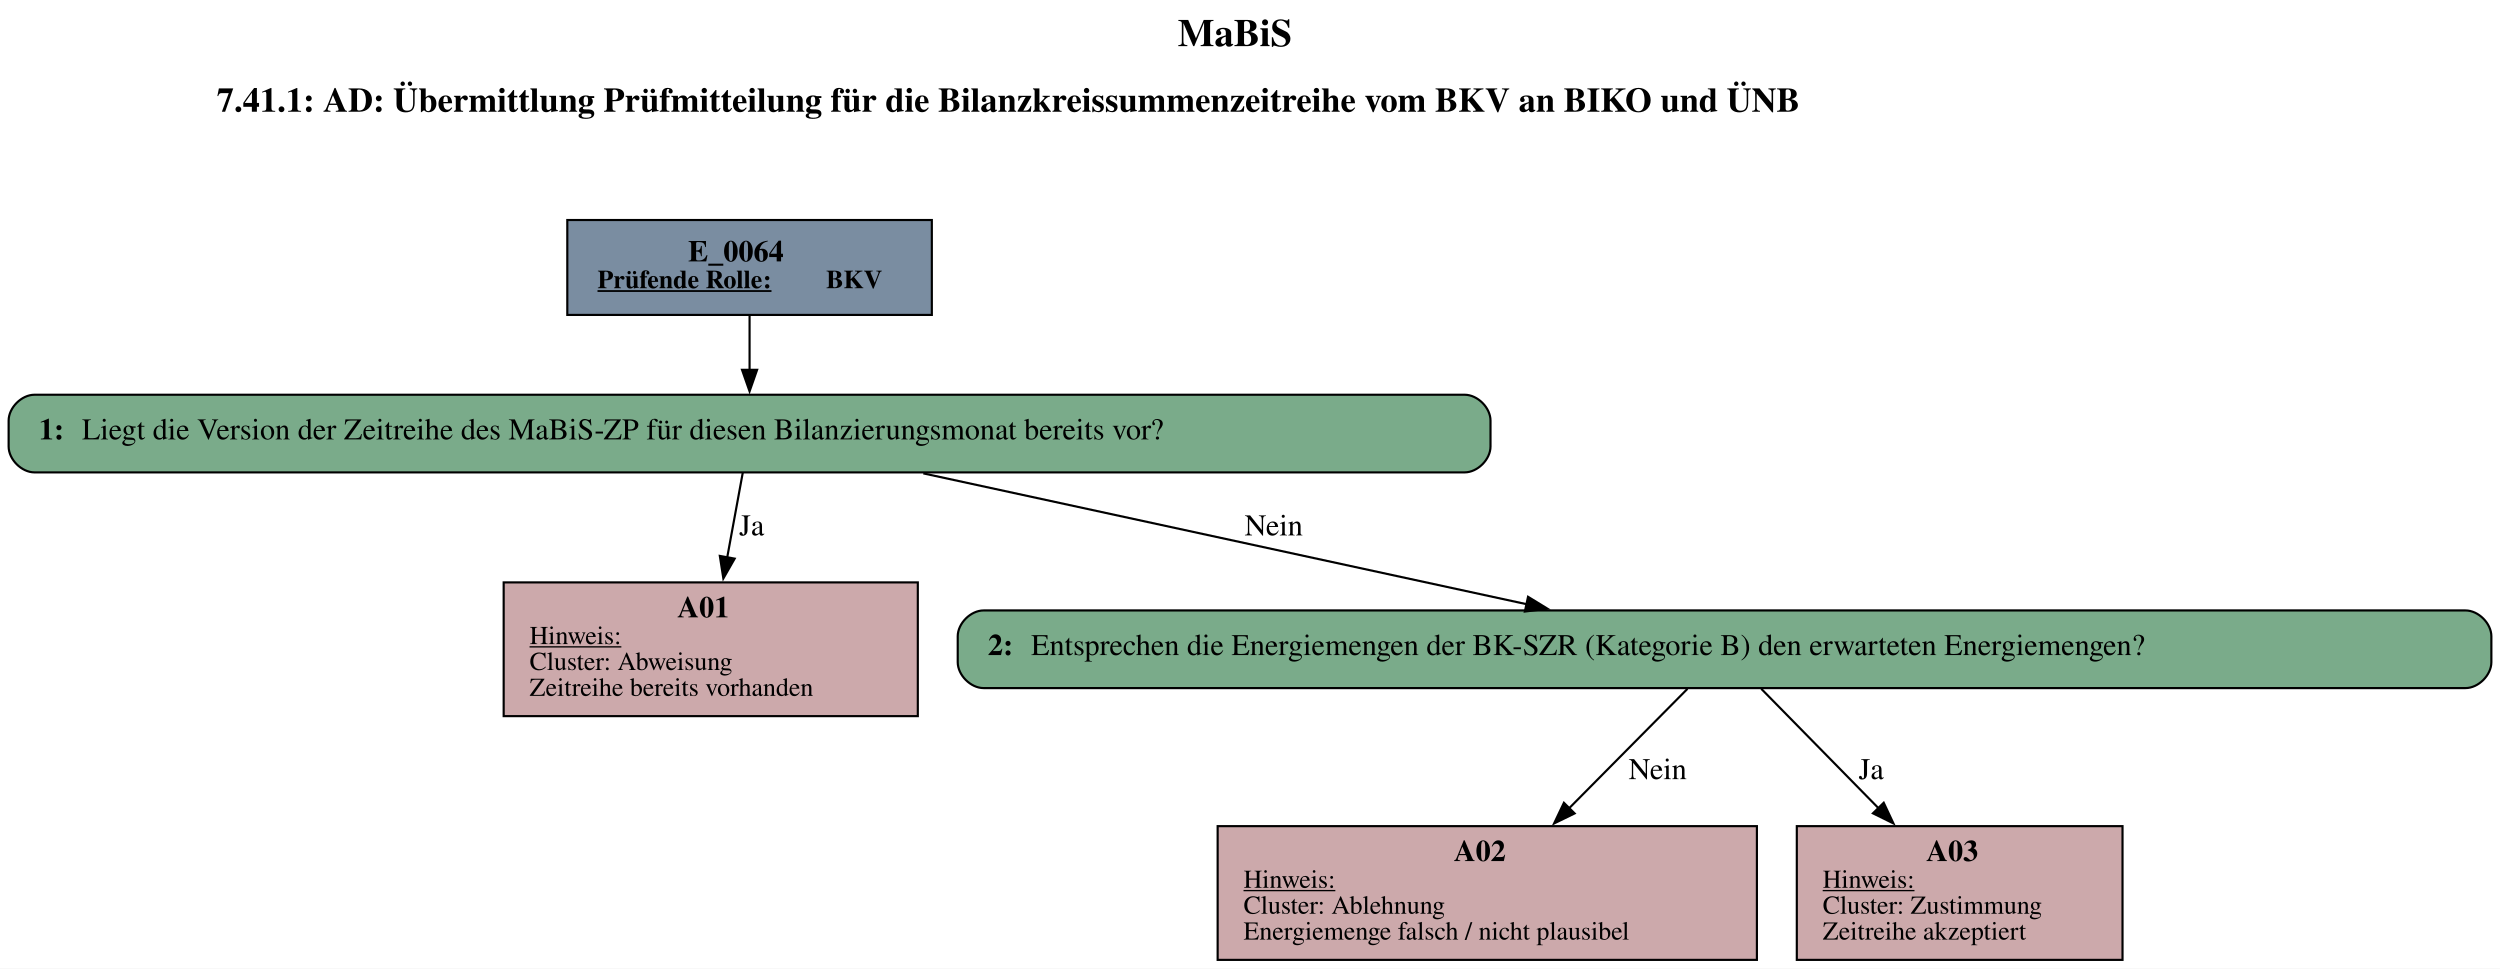
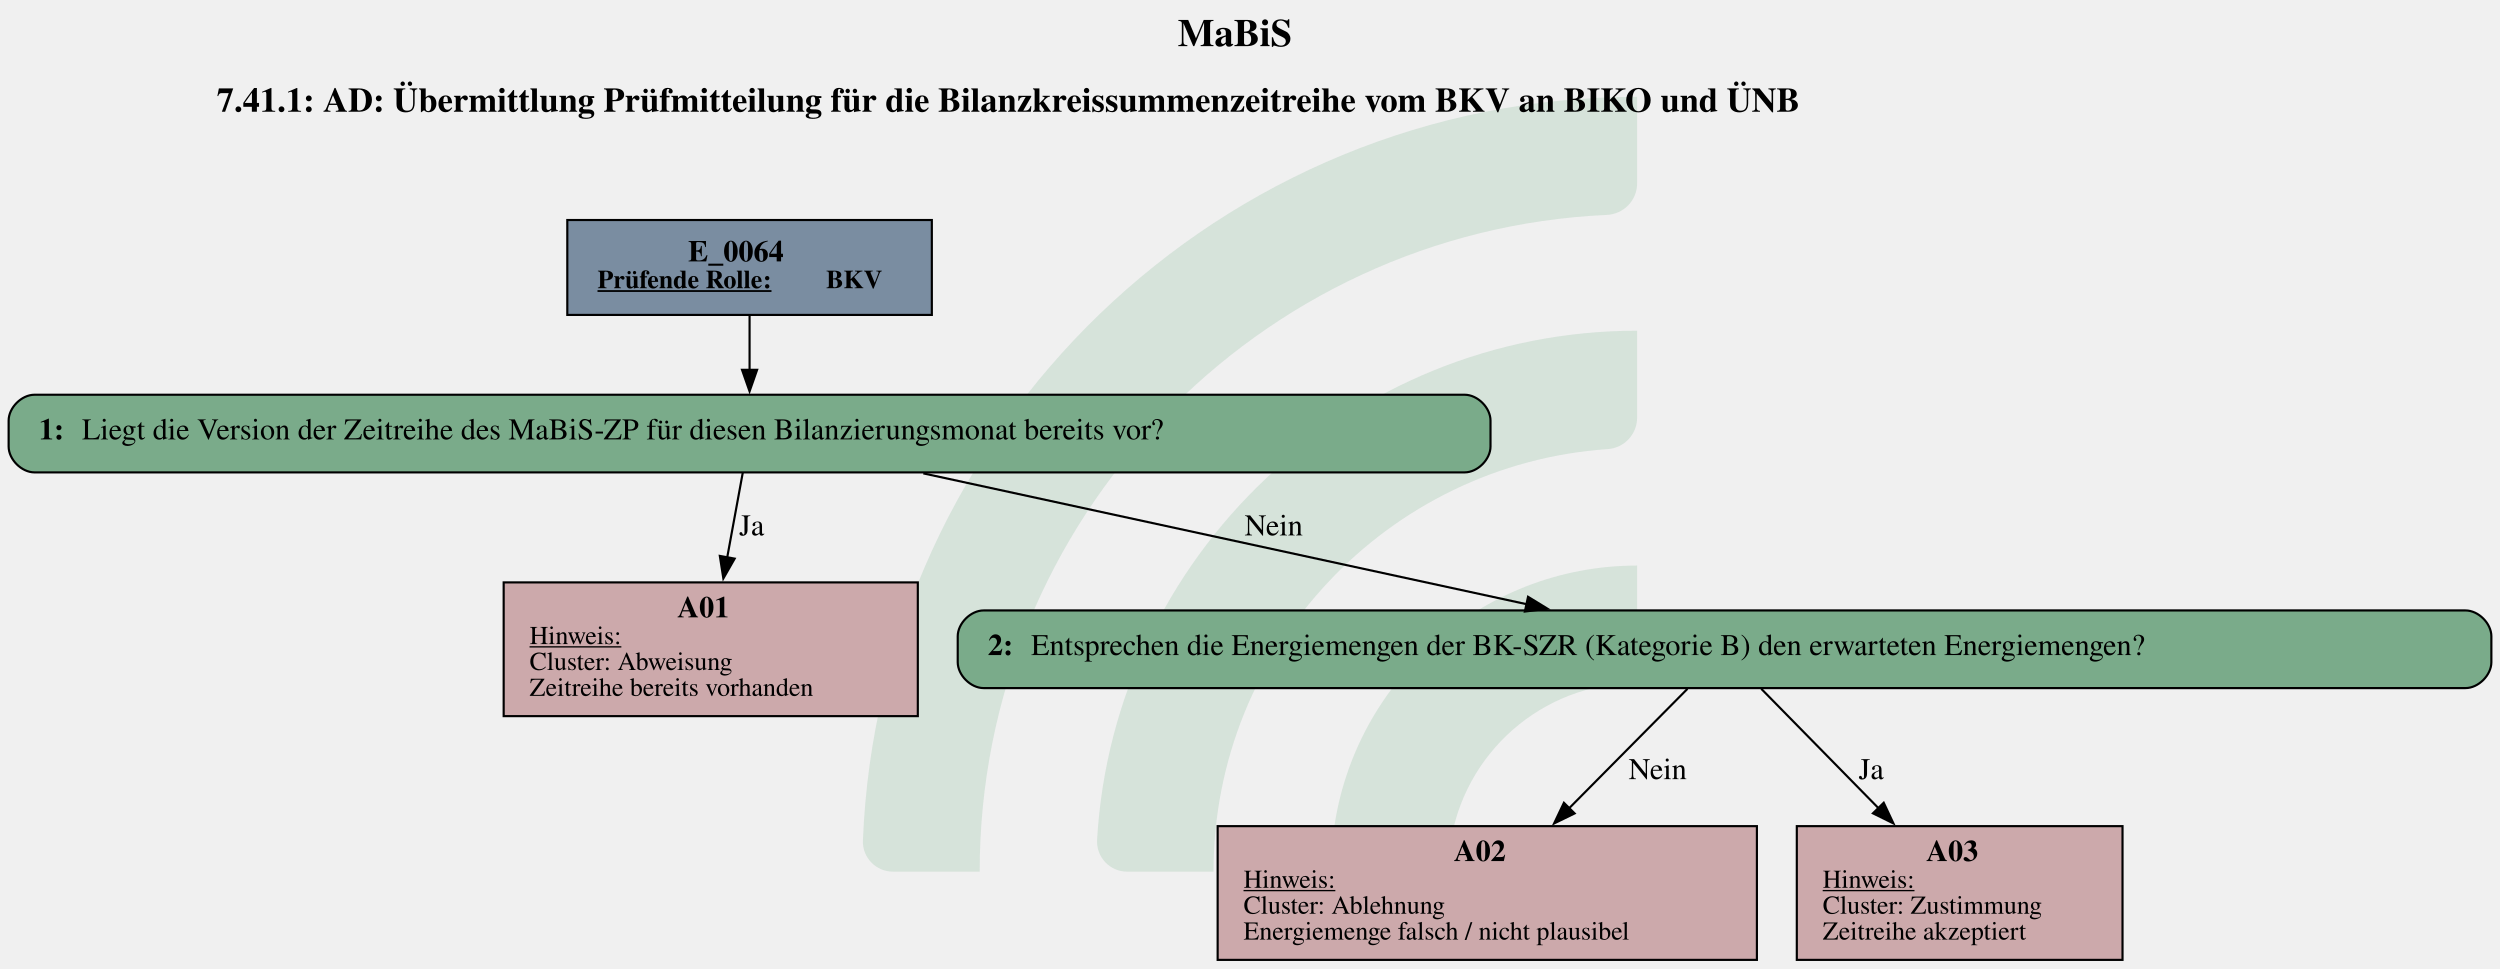
- <svg xmlns="http://www.w3.org/2000/svg" width="1159pt" height="449pt" viewBox="0.00 0.00 1159.00 449.00">
-   <g id="graph0" class="graph" transform="scale(1 1) rotate(0) translate(4 445)">
-     <polygon fill="white" stroke="none" points="-4,4 -4,-445 1155,-445 1155,4 -4,4" />
-     <text text-anchor="start" x="542" y="-423.6" font-family="Times,serif" font-weight="bold" font-size="18.00">MaBiS</text>
-     <text text-anchor="start" x="96.5" y="-393.2" font-family="Times,serif" font-weight="bold" font-size="16.00">7.41.1: AD: Übermittlung Prüfmitteilung für die Bilanzkreissummenzeitreihe vom BKV an BIKO und ÜNB</text>
-     <g id="node1" class="node">
-       <polygon fill="#7a8da1" stroke="black" points="428,-343 259,-343 259,-299 428,-299 428,-343" />
-       <text text-anchor="start" x="315" y="-323.8" font-family="Times,serif" font-weight="bold" font-size="14.00">E_0064</text>
-       <text text-anchor="start" x="273" y="-311.4" font-family="Times,serif" font-weight="bold" text-decoration="underline" font-size="12.00">Prüfende Rolle:</text>
-       <text text-anchor="start" x="379" y="-311.4" font-family="Times,serif" font-weight="bold" font-size="12.00"> BKV</text>
+ <svg xmlns="http://www.w3.org/2000/svg" version="1.1" width="1545.333px" viewBox="0 0 1545.333 598.667" height="598.667px">
+   <g>
+     <g transform="translate(533.3776, 59.86667) scale(1 1) translate(0, 0) scale(2.707539 2.707539) ">
+       <defs id="defs2">
+         <clipPath clipPathUnits="userSpaceOnUse" id="clipPath23">
+           <path d="M 0,568.156 H 579.236 V 0 H 0 Z" id="path21" />
+         </clipPath>
+       </defs>
+       <g id="layer1" transform="translate(-16.54194,-55.30527)">
+         <g id="g19" clip-path="url(#clipPath23)" transform="matrix(0.3527778,0,0,-0.3527778,0.01017023,243.7368)" style="opacity:0.2">
+           <g id="g25" transform="translate(122.444,32.7195)">
+             <path d="m 0,0 h -56.104 c -11,0 -19.898,9.123 -19.463,20.115 10.594,267.191 231.277,481.302 501.029,481.302 v -56.02 c 0,-10.98 -8.688,-19.892 -19.658,-20.393 C 180.29,414.697 0,228.005 0,0" style="fill:#6ead83;fill-opacity:1;fill-rule:nonzero;stroke:none" id="path27" />
+           </g>
+           <g id="g29" transform="translate(273.7828,32.7195)">
+             <path d="m 0,0 h -55.926 c -11.228,0 -20.091,9.482 -19.435,20.69 10.744,183.439 163.389,329.388 349.485,329.388 v -56.263 c 0,-10.709 -8.273,-19.617 -18.957,-20.35 C 112.819,263.696 0,144.774 0,0" style="fill:#6ead83;fill-opacity:1;fill-rule:nonzero;stroke:none" id="path31" />
+           </g>
+           <g id="g33" transform="translate(425.7667,32.7195)">
+             <path d="m 0,0 h -55.445 c -11.653,0 -20.604,10.17 -19.334,21.753 10.866,99.032 95.031,176.341 196.919,176.341 v -57.011 c 0,-10.046 -7.283,-18.755 -17.229,-20.165 C 45.688,112.522 0,61.497 0,0" style="fill:#6ead83;fill-opacity:1;fill-rule:nonzero;stroke:none" id="path35" />
+           </g>
+         </g>
+       </g>
    </g>
-     <g id="node2" class="node">
-       <path fill="#7aab8a" stroke="black" d="M675,-262C675,-262 12,-262 12,-262 6,-262 0,-256 0,-250 0,-250 0,-238 0,-238 0,-232 6,-226 12,-226 12,-226 675,-226 675,-226 681,-226 687,-232 687,-238 687,-238 687,-250 687,-250 687,-256 681,-262 675,-262" />
-       <text text-anchor="start" x="14" y="-241.3" font-family="Times,serif" font-weight="bold" font-size="14.00">1: </text>
-       <text text-anchor="start" x="34" y="-241.3" font-family="Times,serif" font-size="14.00">Liegt die Version der Zeitreihe des MaBiS-ZP für diesen Bilanzierungsmonat bereits vor?</text>
-     </g>
-     <g id="edge1" class="edge">
-       <path fill="none" stroke="black" d="M343.5,-298.71C343.5,-290.82 343.5,-281.75 343.5,-273.33" />
-       <polygon fill="black" stroke="black" points="347,-273.57 343.5,-263.57 340,-273.57 347,-273.57" />
-     </g>
-     <g id="node3" class="node">
-       <polygon fill="#cca9ab" stroke="black" points="421.5,-175 229.5,-175 229.5,-113 421.5,-113 421.5,-175" />
-       <text text-anchor="start" x="310" y="-158.8" font-family="Times,serif" font-weight="bold" font-size="14.00">A01</text>
-       <text text-anchor="start" x="241.5" y="-146.4" font-family="Times,serif" text-decoration="underline" font-size="12.00">Hinweis:</text>
-       <text text-anchor="start" x="241.5" y="-134.4" font-family="Times,serif" font-size="12.00">Cluster: Abweisung</text>
-       <text text-anchor="start" x="241.5" y="-122.4" font-family="Times,serif" font-size="12.00">Zeitreihe bereits vorhanden</text>
-     </g>
-     <g id="edge2" class="edge">
-       <path fill="none" stroke="black" d="M340.36,-225.93C338.37,-215.05 335.68,-200.44 333.15,-186.64" />
-       <polygon fill="black" stroke="black" points="336.59,-186.02 331.34,-176.82 329.71,-187.28 336.59,-186.02" />
-       <text text-anchor="middle" x="344.5" y="-196.8" font-family="Times,serif" font-size="14.00">Ja</text>
-     </g>
-     <g id="node4" class="node">
-       <path fill="#7aab8a" stroke="black" d="M1139,-162C1139,-162 452,-162 452,-162 446,-162 440,-156 440,-150 440,-150 440,-138 440,-138 440,-132 446,-126 452,-126 452,-126 1139,-126 1139,-126 1145,-126 1151,-132 1151,-138 1151,-138 1151,-150 1151,-150 1151,-156 1145,-162 1139,-162" />
-       <text text-anchor="start" x="454" y="-141.3" font-family="Times,serif" font-weight="bold" font-size="14.00">2: </text>
-       <text text-anchor="start" x="474" y="-141.3" font-family="Times,serif" font-size="14.00">Entsprechen die Energiemengen der BK-SZR (Kategorie B) den erwarteten Energiemengen?</text>
-     </g>
-     <g id="edge3" class="edge">
-       <path fill="none" stroke="black" d="M424.05,-225.54C502.55,-208.52 621.75,-182.67 703.84,-164.87" />
-       <polygon fill="black" stroke="black" points="704.4,-168.33 713.44,-162.79 702.92,-161.49 704.4,-168.33" />
-       <text text-anchor="middle" x="586.5" y="-196.8" font-family="Times,serif" font-size="14.00">Nein</text>
-     </g>
-     <g id="node5" class="node">
-       <polygon fill="#cca9ab" stroke="black" points="810.5,-62 560.5,-62 560.5,0 810.5,0 810.5,-62" />
-       <text text-anchor="start" x="670" y="-45.8" font-family="Times,serif" font-weight="bold" font-size="14.00">A02</text>
-       <text text-anchor="start" x="572.5" y="-33.4" font-family="Times,serif" text-decoration="underline" font-size="12.00">Hinweis:</text>
-       <text text-anchor="start" x="572.5" y="-21.4" font-family="Times,serif" font-size="12.00">Cluster: Ablehnung</text>
-       <text text-anchor="start" x="572.5" y="-9.4" font-family="Times,serif" font-size="12.00">Energiemenge falsch / nicht plausibel</text>
-     </g>
-     <g id="edge4" class="edge">
-       <path fill="none" stroke="black" d="M778.31,-125.66C763.68,-110.89 742.13,-89.14 723.47,-70.32" />
-       <polygon fill="black" stroke="black" points="726,-67.9 716.48,-63.26 721.03,-72.83 726,-67.9" />
-       <text text-anchor="middle" x="764.5" y="-83.8" font-family="Times,serif" font-size="14.00">Nein</text>
-     </g>
-     <g id="node6" class="node">
-       <polygon fill="#cca9ab" stroke="black" points="980,-62 829,-62 829,0 980,0 980,-62" />
-       <text text-anchor="start" x="889" y="-45.8" font-family="Times,serif" font-weight="bold" font-size="14.00">A03</text>
-       <text text-anchor="start" x="841" y="-33.4" font-family="Times,serif" text-decoration="underline" font-size="12.00">Hinweis:</text>
-       <text text-anchor="start" x="841" y="-21.4" font-family="Times,serif" font-size="12.00">Cluster: Zustimmung</text>
-       <text text-anchor="start" x="841" y="-9.4" font-family="Times,serif" font-size="12.00">Zeitreihe akzeptiert</text>
-     </g>
-     <g id="edge5" class="edge">
-       <path fill="none" stroke="black" d="M812.53,-125.66C827.03,-110.89 848.39,-89.14 866.87,-70.32" />
-       <polygon fill="black" stroke="black" points="869.29,-72.85 873.8,-63.26 864.29,-67.95 869.29,-72.85" />
-       <text text-anchor="middle" x="863.5" y="-83.8" font-family="Times,serif" font-size="14.00">Ja</text>
-     </g>
+     <svg width="1159pt" height="449pt" viewBox="0.00 0.00 1159.00 449.00">
+       <g id="graph0" class="graph" transform="scale(1 1) rotate(0) translate(4 445)">
+         <text text-anchor="start" x="542" y="-423.6" font-family="Times,serif" font-weight="bold" font-size="18.00">MaBiS</text>
+         <text text-anchor="start" x="96.5" y="-393.2" font-family="Times,serif" font-weight="bold" font-size="16.00">7.41.1: AD: Übermittlung Prüfmitteilung für die Bilanzkreissummenzeitreihe vom BKV an BIKO und ÜNB</text>
+         <g id="node1" class="node">
+           <polygon fill="#7a8da1" stroke="black" points="428,-343 259,-343 259,-299 428,-299 428,-343" />
+           <text text-anchor="start" x="315" y="-323.8" font-family="Times,serif" font-weight="bold" font-size="14.00">E_0064</text>
+           <text text-anchor="start" x="273" y="-311.4" font-family="Times,serif" font-weight="bold" text-decoration="underline" font-size="12.00">Prüfende Rolle:</text>
+           <text text-anchor="start" x="379" y="-311.4" font-family="Times,serif" font-weight="bold" font-size="12.00"> BKV</text>
+         </g>
+         <g id="node2" class="node">
+           <path fill="#7aab8a" stroke="black" d="M675,-262C675,-262 12,-262 12,-262 6,-262 0,-256 0,-250 0,-250 0,-238 0,-238 0,-232 6,-226 12,-226 12,-226 675,-226 675,-226 681,-226 687,-232 687,-238 687,-238 687,-250 687,-250 687,-256 681,-262 675,-262" />
+           <text text-anchor="start" x="14" y="-241.3" font-family="Times,serif" font-weight="bold" font-size="14.00">1: </text>
+           <text text-anchor="start" x="34" y="-241.3" font-family="Times,serif" font-size="14.00">Liegt die Version der Zeitreihe des MaBiS-ZP für diesen Bilanzierungsmonat bereits vor?</text>
+         </g>
+         <g id="edge1" class="edge">
+           <path fill="none" stroke="black" d="M343.5,-298.71C343.5,-290.82 343.5,-281.75 343.5,-273.33" />
+           <polygon fill="black" stroke="black" points="347,-273.57 343.5,-263.57 340,-273.57 347,-273.57" />
+         </g>
+         <g id="node3" class="node">
+           <polygon fill="#cca9ab" stroke="black" points="421.5,-175 229.5,-175 229.5,-113 421.5,-113 421.5,-175" />
+           <text text-anchor="start" x="310" y="-158.8" font-family="Times,serif" font-weight="bold" font-size="14.00">A01</text>
+           <text text-anchor="start" x="241.5" y="-146.4" font-family="Times,serif" text-decoration="underline" font-size="12.00">Hinweis:</text>
+           <text text-anchor="start" x="241.5" y="-134.4" font-family="Times,serif" font-size="12.00">Cluster: Abweisung</text>
+           <text text-anchor="start" x="241.5" y="-122.4" font-family="Times,serif" font-size="12.00">Zeitreihe bereits vorhanden</text>
+         </g>
+         <g id="edge2" class="edge">
+           <path fill="none" stroke="black" d="M340.36,-225.93C338.37,-215.05 335.68,-200.44 333.15,-186.64" />
+           <polygon fill="black" stroke="black" points="336.59,-186.02 331.34,-176.82 329.71,-187.28 336.59,-186.02" />
+           <text text-anchor="middle" x="344.5" y="-196.8" font-family="Times,serif" font-size="14.00">Ja</text>
+         </g>
+         <g id="node4" class="node">
+           <path fill="#7aab8a" stroke="black" d="M1139,-162C1139,-162 452,-162 452,-162 446,-162 440,-156 440,-150 440,-150 440,-138 440,-138 440,-132 446,-126 452,-126 452,-126 1139,-126 1139,-126 1145,-126 1151,-132 1151,-138 1151,-138 1151,-150 1151,-150 1151,-156 1145,-162 1139,-162" />
+           <text text-anchor="start" x="454" y="-141.3" font-family="Times,serif" font-weight="bold" font-size="14.00">2: </text>
+           <text text-anchor="start" x="474" y="-141.3" font-family="Times,serif" font-size="14.00">Entsprechen die Energiemengen der BK-SZR (Kategorie B) den erwarteten Energiemengen?</text>
+         </g>
+         <g id="edge3" class="edge">
+           <path fill="none" stroke="black" d="M424.05,-225.54C502.55,-208.52 621.75,-182.67 703.84,-164.87" />
+           <polygon fill="black" stroke="black" points="704.4,-168.33 713.44,-162.79 702.92,-161.49 704.4,-168.33" />
+           <text text-anchor="middle" x="586.5" y="-196.8" font-family="Times,serif" font-size="14.00">Nein</text>
+         </g>
+         <g id="node5" class="node">
+           <polygon fill="#cca9ab" stroke="black" points="810.5,-62 560.5,-62 560.5,0 810.5,0 810.5,-62" />
+           <text text-anchor="start" x="670" y="-45.8" font-family="Times,serif" font-weight="bold" font-size="14.00">A02</text>
+           <text text-anchor="start" x="572.5" y="-33.4" font-family="Times,serif" text-decoration="underline" font-size="12.00">Hinweis:</text>
+           <text text-anchor="start" x="572.5" y="-21.4" font-family="Times,serif" font-size="12.00">Cluster: Ablehnung</text>
+           <text text-anchor="start" x="572.5" y="-9.4" font-family="Times,serif" font-size="12.00">Energiemenge falsch / nicht plausibel</text>
+         </g>
+         <g id="edge4" class="edge">
+           <path fill="none" stroke="black" d="M778.31,-125.66C763.68,-110.89 742.13,-89.14 723.47,-70.32" />
+           <polygon fill="black" stroke="black" points="726,-67.9 716.48,-63.26 721.03,-72.83 726,-67.9" />
+           <text text-anchor="middle" x="764.5" y="-83.8" font-family="Times,serif" font-size="14.00">Nein</text>
+         </g>
+         <g id="node6" class="node">
+           <polygon fill="#cca9ab" stroke="black" points="980,-62 829,-62 829,0 980,0 980,-62" />
+           <text text-anchor="start" x="889" y="-45.8" font-family="Times,serif" font-weight="bold" font-size="14.00">A03</text>
+           <text text-anchor="start" x="841" y="-33.4" font-family="Times,serif" text-decoration="underline" font-size="12.00">Hinweis:</text>
+           <text text-anchor="start" x="841" y="-21.4" font-family="Times,serif" font-size="12.00">Cluster: Zustimmung</text>
+           <text text-anchor="start" x="841" y="-9.4" font-family="Times,serif" font-size="12.00">Zeitreihe akzeptiert</text>
+         </g>
+         <g id="edge5" class="edge">
+           <path fill="none" stroke="black" d="M812.53,-125.66C827.03,-110.89 848.39,-89.14 866.87,-70.32" />
+           <polygon fill="black" stroke="black" points="869.29,-72.85 873.8,-63.26 864.29,-67.95 869.29,-72.85" />
+           <text text-anchor="middle" x="863.5" y="-83.8" font-family="Times,serif" font-size="14.00">Ja</text>
+         </g>
+       </g>
+     </svg>
  </g>
</svg>
